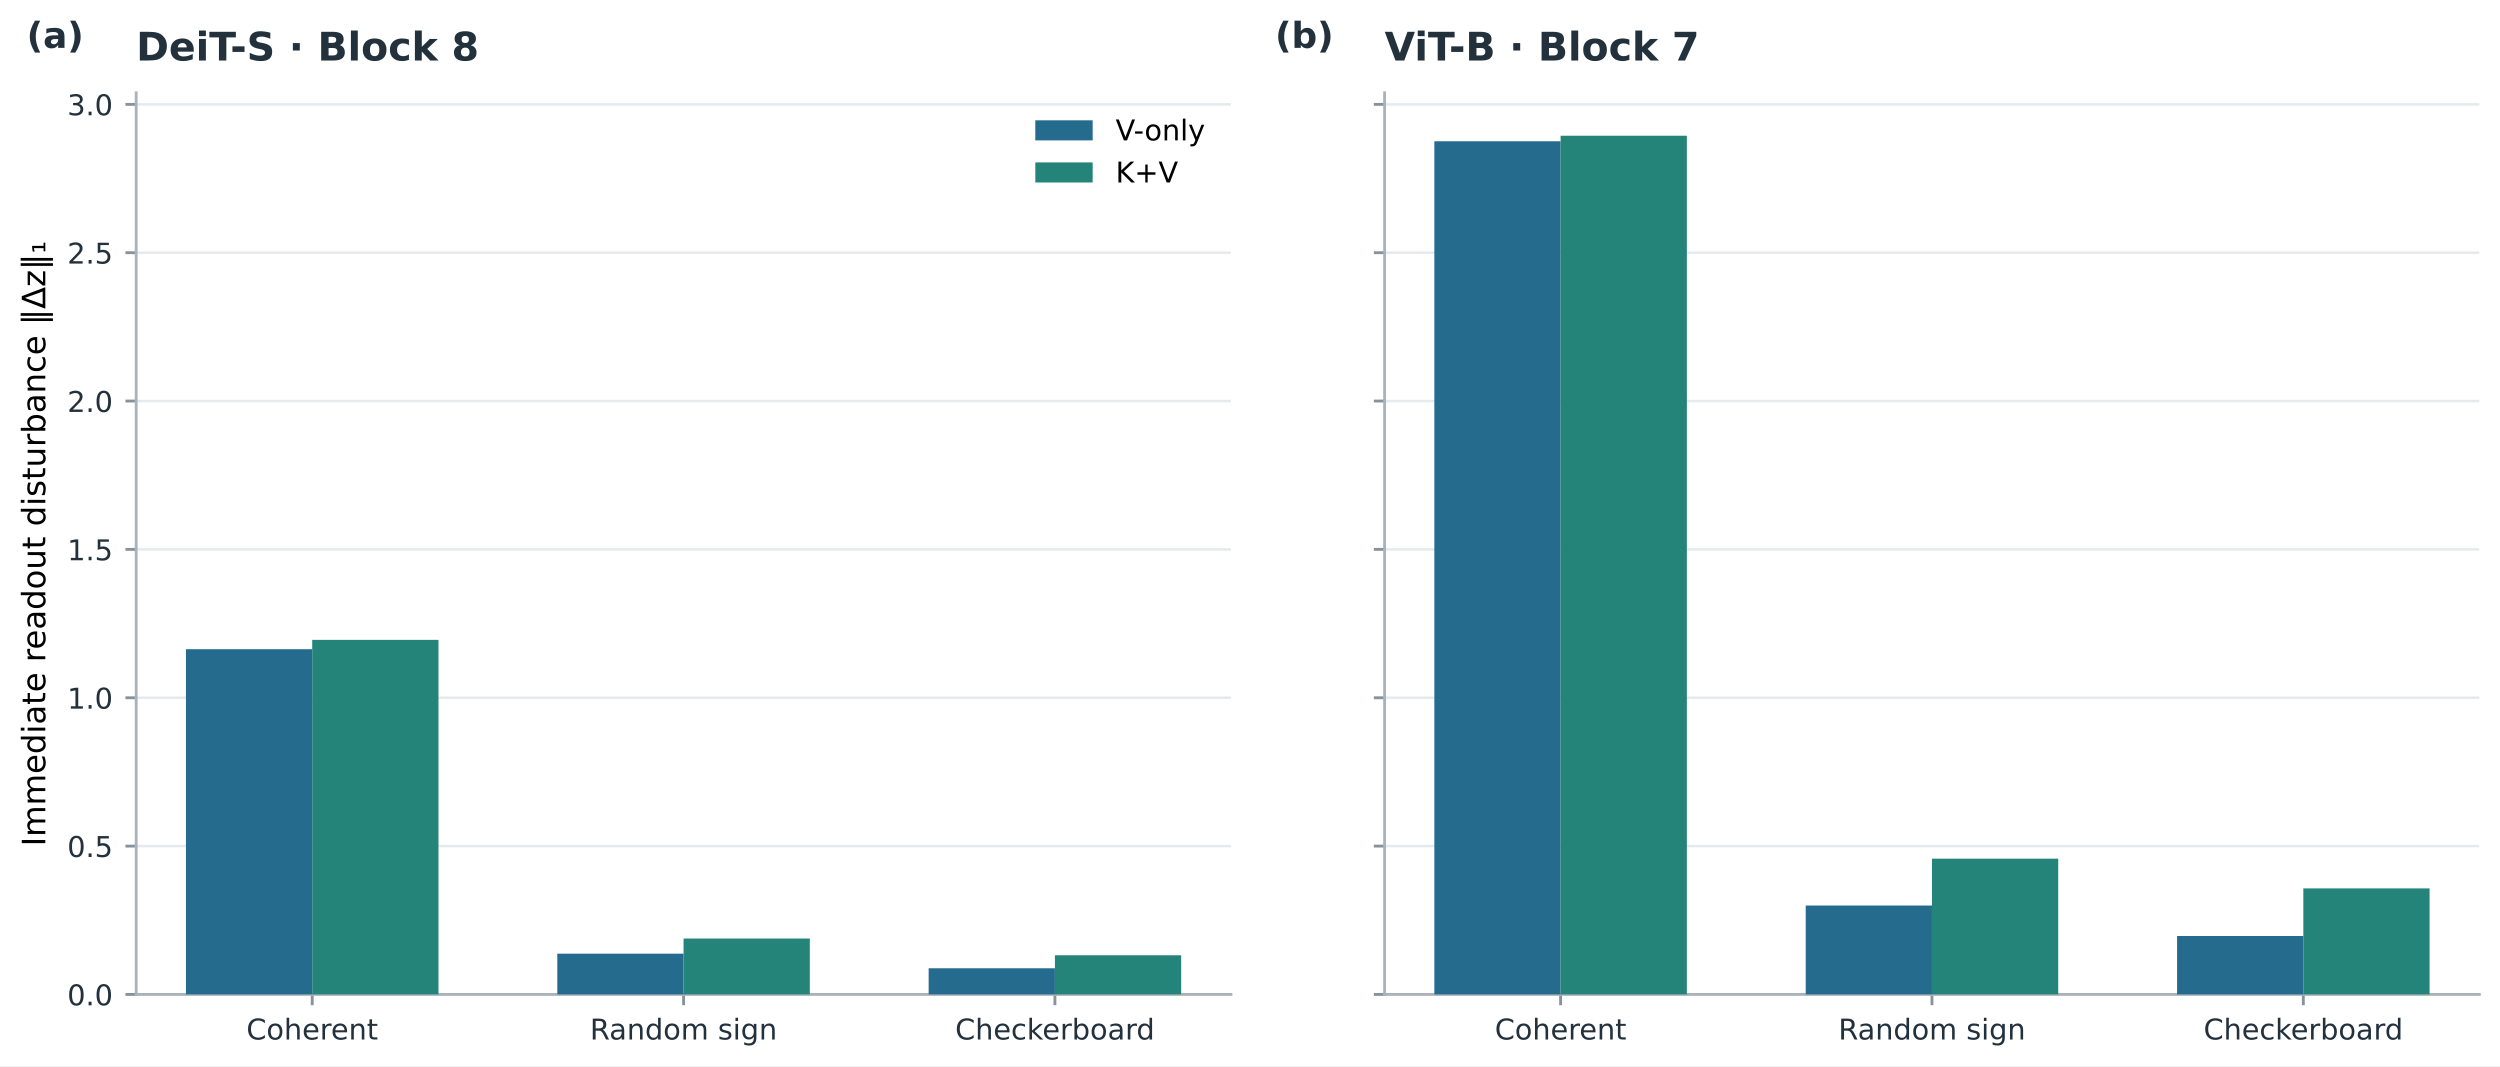
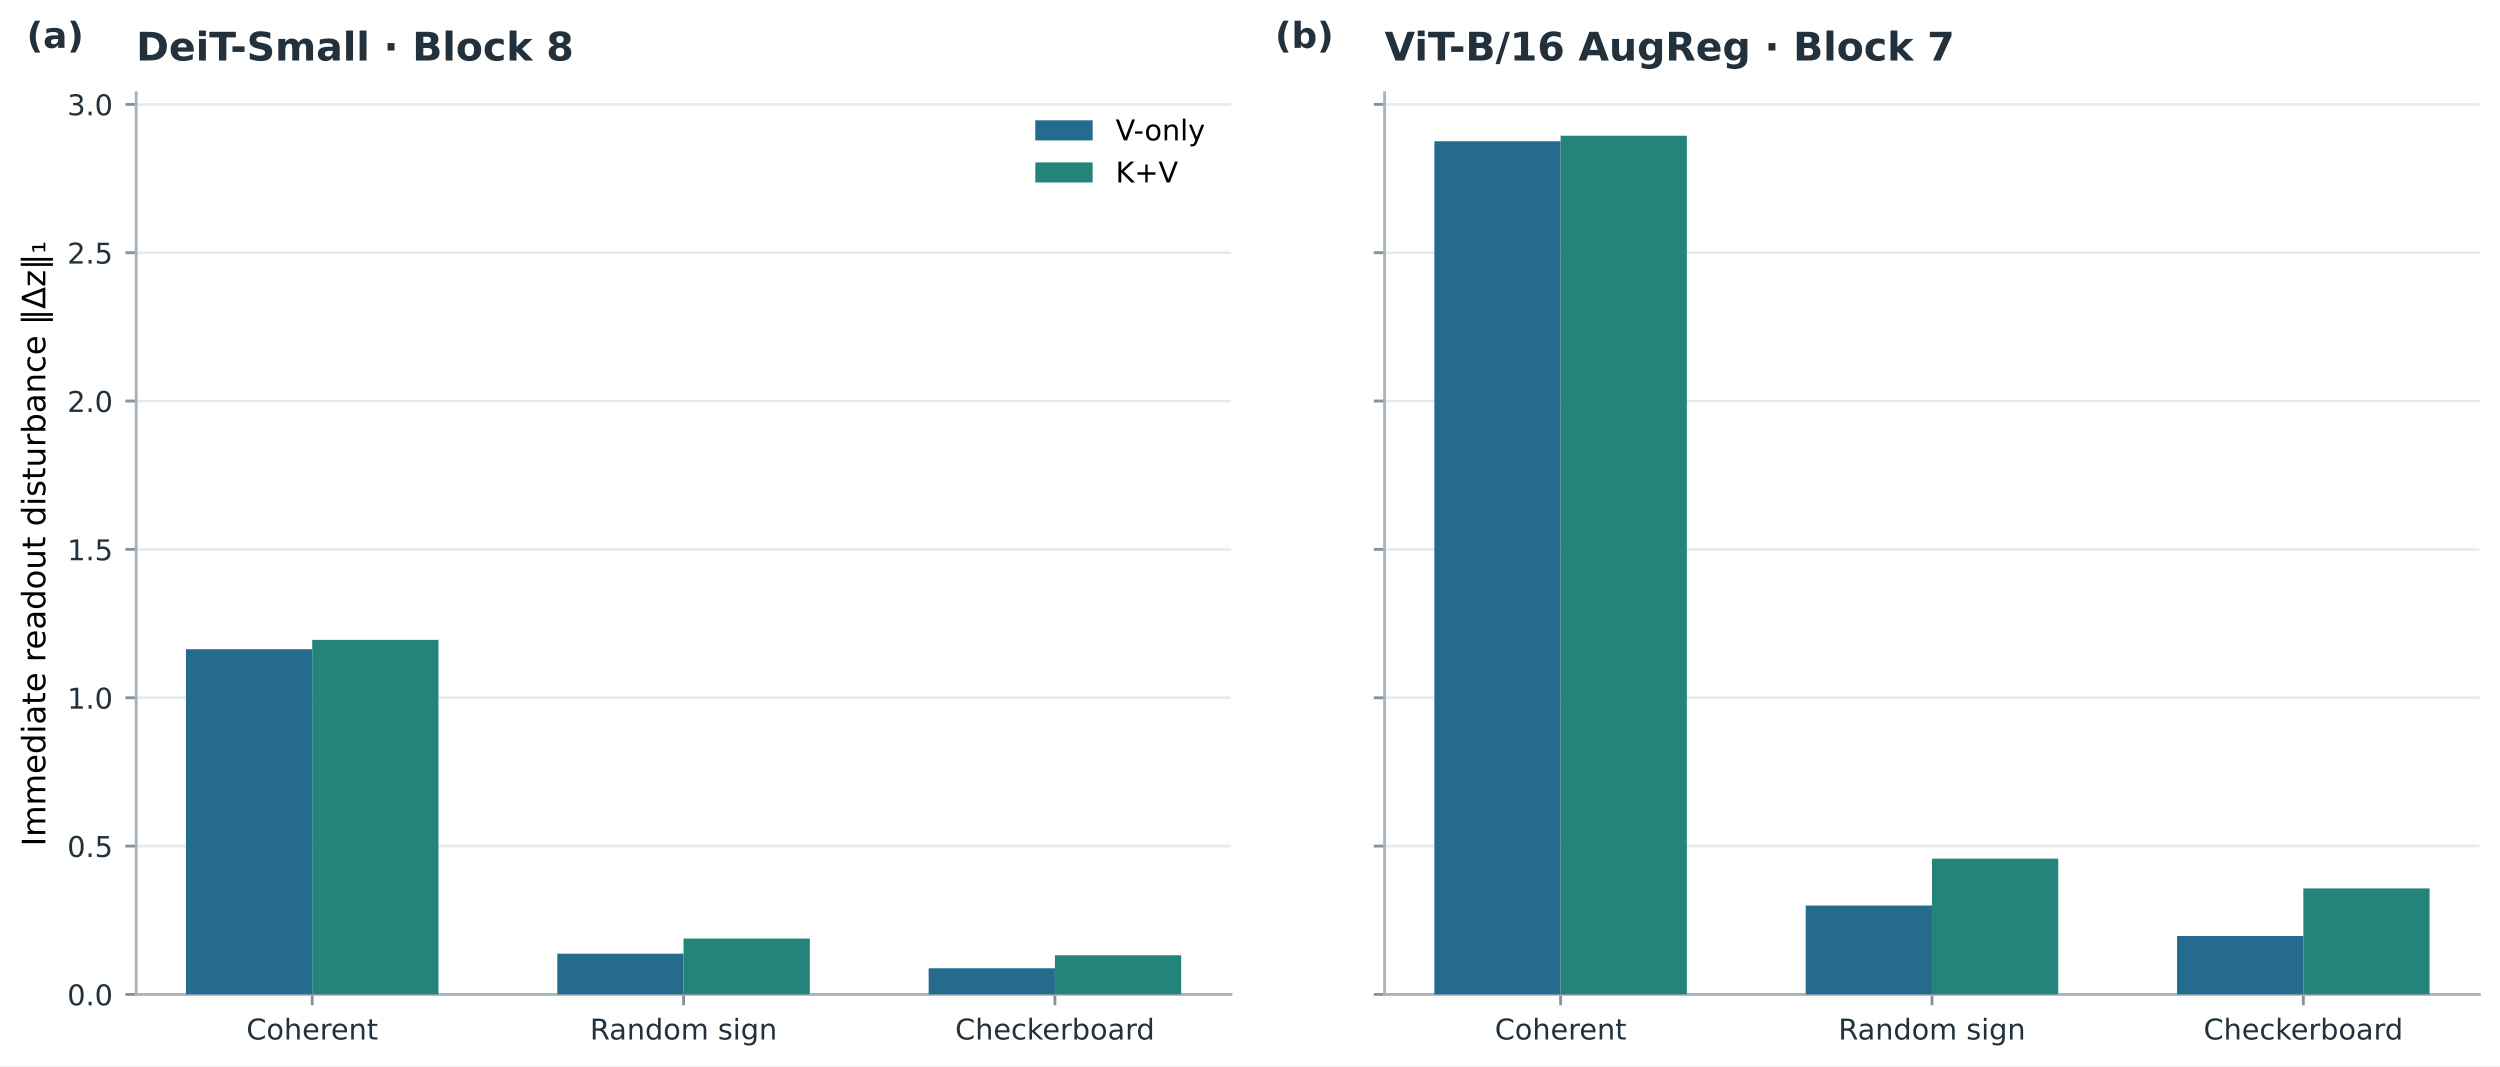
<svg xmlns="http://www.w3.org/2000/svg" xmlns:xlink="http://www.w3.org/1999/xlink" width="697.263pt" height="297.353pt" viewBox="0 0 697.263 297.353" version="1.1">
  <defs>
    <style type="text/css">*{stroke-linejoin: round; stroke-linecap: butt}</style>
  </defs>
  <g id="figure_1">
    <g id="patch_1">
      <path d="M 0 297.353 L 697.263 297.353 L 697.263 0 L 0 0 z " style="fill: #ffffff" />
    </g>
    <g id="axes_1">
      <g id="patch_2">
        <path d="M 37.983 277.351 L 343.314 277.351 L 343.314 25.878 L 37.983 25.878 z " style="fill: #ffffff" />
      </g>
      <g id="matplotlib.axis_1">
        <g id="xtick_1">
          <g id="line2d_1">
            <defs>
-               <path id="mdc2d11103a" d="M 0 0 L 0 3 " style="stroke: #87929a; stroke-width: 0.8" />
+               <path id="mbb1d67092b" d="M 0 0 L 0 3 " style="stroke: #87929a; stroke-width: 0.8" />
            </defs>
            <g>
-               <use xlink:href="#mdc2d11103a" x="87.076" y="277.351" style="fill: #87929a; stroke: #87929a; stroke-width: 0.8" />
+               <use xlink:href="#mbb1d67092b" x="87.076" y="277.351" style="fill: #87929a; stroke: #87929a; stroke-width: 0.8" />
            </g>
          </g>
          <g id="text_1">
            <text style="font-size: 8px; font-family: 'DejaVu Sans'; text-anchor: middle; fill: #23313d" x="87.076" y="289.93" transform="rotate(-0 87.07588 289.9297)">Coherent</text>
          </g>
        </g>
        <g id="xtick_2">
          <g id="line2d_2">
            <g>
-               <use xlink:href="#mdc2d11103a" x="190.648" y="277.351" style="fill: #87929a; stroke: #87929a; stroke-width: 0.8" />
+               <use xlink:href="#mbb1d67092b" x="190.648" y="277.351" style="fill: #87929a; stroke: #87929a; stroke-width: 0.8" />
            </g>
          </g>
          <g id="text_2">
            <text style="font-size: 8px; font-family: 'DejaVu Sans'; text-anchor: middle; fill: #23313d" x="190.648" y="289.93" transform="rotate(-0 190.6484 289.9297)">Random sign</text>
          </g>
        </g>
        <g id="xtick_3">
          <g id="line2d_3">
            <g>
-               <use xlink:href="#mdc2d11103a" x="294.221" y="277.351" style="fill: #87929a; stroke: #87929a; stroke-width: 0.8" />
+               <use xlink:href="#mbb1d67092b" x="294.221" y="277.351" style="fill: #87929a; stroke: #87929a; stroke-width: 0.8" />
            </g>
          </g>
          <g id="text_3">
            <text style="font-size: 8px; font-family: 'DejaVu Sans'; text-anchor: middle; fill: #23313d" x="294.221" y="289.93" transform="rotate(-0 294.2209 289.9297)">Checkerboard</text>
          </g>
        </g>
      </g>
      <g id="matplotlib.axis_2">
        <g id="ytick_1">
          <g id="line2d_4">
-             <path d="M 37.983 277.351 L 343.314 277.351 " clip-path="url(#p76cb512134)" style="fill: none; stroke: #e5eaee; stroke-width: 0.7; stroke-linecap: square" />
+             <path d="M 37.983 277.351 L 343.314 277.351 " clip-path="url(#pd6af4b254d)" style="fill: none; stroke: #e5eaee; stroke-width: 0.7; stroke-linecap: square" />
          </g>
          <g id="line2d_5">
            <defs>
-               <path id="m957048d3ed" d="M 0 0 L -3 0 " style="stroke: #87929a; stroke-width: 0.8" />
+               <path id="m728a6e1855" d="M 0 0 L -3 0 " style="stroke: #87929a; stroke-width: 0.8" />
            </defs>
            <g>
-               <use xlink:href="#m957048d3ed" x="37.983" y="277.351" style="fill: #87929a; stroke: #87929a; stroke-width: 0.8" />
+               <use xlink:href="#m728a6e1855" x="37.983" y="277.351" style="fill: #87929a; stroke: #87929a; stroke-width: 0.8" />
            </g>
          </g>
          <g id="text_4">
            <text style="font-size: 8px; font-family: 'DejaVu Sans'; text-anchor: end; fill: #23313d" x="31.483" y="280.39" transform="rotate(-0 31.4825 280.3903)">0.0</text>
          </g>
        </g>
        <g id="ytick_2">
          <g id="line2d_6">
-             <path d="M 37.983 235.977 L 343.314 235.977 " clip-path="url(#p76cb512134)" style="fill: none; stroke: #e5eaee; stroke-width: 0.7; stroke-linecap: square" />
+             <path d="M 37.983 235.977 L 343.314 235.977 " clip-path="url(#pd6af4b254d)" style="fill: none; stroke: #e5eaee; stroke-width: 0.7; stroke-linecap: square" />
          </g>
          <g id="line2d_7">
            <g>
-               <use xlink:href="#m957048d3ed" x="37.983" y="235.977" style="fill: #87929a; stroke: #87929a; stroke-width: 0.8" />
+               <use xlink:href="#m728a6e1855" x="37.983" y="235.977" style="fill: #87929a; stroke: #87929a; stroke-width: 0.8" />
            </g>
          </g>
          <g id="text_5">
            <text style="font-size: 8px; font-family: 'DejaVu Sans'; text-anchor: end; fill: #23313d" x="31.483" y="239.017" transform="rotate(-0 31.4825 239.0166)">0.5</text>
          </g>
        </g>
        <g id="ytick_3">
          <g id="line2d_8">
-             <path d="M 37.983 194.603 L 343.314 194.603 " clip-path="url(#p76cb512134)" style="fill: none; stroke: #e5eaee; stroke-width: 0.7; stroke-linecap: square" />
+             <path d="M 37.983 194.603 L 343.314 194.603 " clip-path="url(#pd6af4b254d)" style="fill: none; stroke: #e5eaee; stroke-width: 0.7; stroke-linecap: square" />
          </g>
          <g id="line2d_9">
            <g>
-               <use xlink:href="#m957048d3ed" x="37.983" y="194.603" style="fill: #87929a; stroke: #87929a; stroke-width: 0.8" />
+               <use xlink:href="#m728a6e1855" x="37.983" y="194.603" style="fill: #87929a; stroke: #87929a; stroke-width: 0.8" />
            </g>
          </g>
          <g id="text_6">
            <text style="font-size: 8px; font-family: 'DejaVu Sans'; text-anchor: end; fill: #23313d" x="31.483" y="197.643" transform="rotate(-0 31.4825 197.6428)">1.0</text>
          </g>
        </g>
        <g id="ytick_4">
          <g id="line2d_10">
-             <path d="M 37.983 153.23 L 343.314 153.23 " clip-path="url(#p76cb512134)" style="fill: none; stroke: #e5eaee; stroke-width: 0.7; stroke-linecap: square" />
+             <path d="M 37.983 153.23 L 343.314 153.23 " clip-path="url(#pd6af4b254d)" style="fill: none; stroke: #e5eaee; stroke-width: 0.7; stroke-linecap: square" />
          </g>
          <g id="line2d_11">
            <g>
-               <use xlink:href="#m957048d3ed" x="37.983" y="153.23" style="fill: #87929a; stroke: #87929a; stroke-width: 0.8" />
+               <use xlink:href="#m728a6e1855" x="37.983" y="153.23" style="fill: #87929a; stroke: #87929a; stroke-width: 0.8" />
            </g>
          </g>
          <g id="text_7">
            <text style="font-size: 8px; font-family: 'DejaVu Sans'; text-anchor: end; fill: #23313d" x="31.483" y="156.269" transform="rotate(-0 31.4825 156.269)">1.5</text>
          </g>
        </g>
        <g id="ytick_5">
          <g id="line2d_12">
-             <path d="M 37.983 111.856 L 343.314 111.856 " clip-path="url(#p76cb512134)" style="fill: none; stroke: #e5eaee; stroke-width: 0.7; stroke-linecap: square" />
+             <path d="M 37.983 111.856 L 343.314 111.856 " clip-path="url(#pd6af4b254d)" style="fill: none; stroke: #e5eaee; stroke-width: 0.7; stroke-linecap: square" />
          </g>
          <g id="line2d_13">
            <g>
-               <use xlink:href="#m957048d3ed" x="37.983" y="111.856" style="fill: #87929a; stroke: #87929a; stroke-width: 0.8" />
+               <use xlink:href="#m728a6e1855" x="37.983" y="111.856" style="fill: #87929a; stroke: #87929a; stroke-width: 0.8" />
            </g>
          </g>
          <g id="text_8">
            <text style="font-size: 8px; font-family: 'DejaVu Sans'; text-anchor: end; fill: #23313d" x="31.483" y="114.895" transform="rotate(-0 31.4825 114.8953)">2.0</text>
          </g>
        </g>
        <g id="ytick_6">
          <g id="line2d_14">
-             <path d="M 37.983 70.482 L 343.314 70.482 " clip-path="url(#p76cb512134)" style="fill: none; stroke: #e5eaee; stroke-width: 0.7; stroke-linecap: square" />
+             <path d="M 37.983 70.482 L 343.314 70.482 " clip-path="url(#pd6af4b254d)" style="fill: none; stroke: #e5eaee; stroke-width: 0.7; stroke-linecap: square" />
          </g>
          <g id="line2d_15">
            <g>
-               <use xlink:href="#m957048d3ed" x="37.983" y="70.482" style="fill: #87929a; stroke: #87929a; stroke-width: 0.8" />
+               <use xlink:href="#m728a6e1855" x="37.983" y="70.482" style="fill: #87929a; stroke: #87929a; stroke-width: 0.8" />
            </g>
          </g>
          <g id="text_9">
            <text style="font-size: 8px; font-family: 'DejaVu Sans'; text-anchor: end; fill: #23313d" x="31.483" y="73.522" transform="rotate(-0 31.4825 73.52152)">2.5</text>
          </g>
        </g>
        <g id="ytick_7">
          <g id="line2d_16">
-             <path d="M 37.983 29.108 L 343.314 29.108 " clip-path="url(#p76cb512134)" style="fill: none; stroke: #e5eaee; stroke-width: 0.7; stroke-linecap: square" />
+             <path d="M 37.983 29.108 L 343.314 29.108 " clip-path="url(#pd6af4b254d)" style="fill: none; stroke: #e5eaee; stroke-width: 0.7; stroke-linecap: square" />
          </g>
          <g id="line2d_17">
            <g>
-               <use xlink:href="#m957048d3ed" x="37.983" y="29.108" style="fill: #87929a; stroke: #87929a; stroke-width: 0.8" />
+               <use xlink:href="#m728a6e1855" x="37.983" y="29.108" style="fill: #87929a; stroke: #87929a; stroke-width: 0.8" />
            </g>
          </g>
          <g id="text_10">
            <text style="font-size: 8px; font-family: 'DejaVu Sans'; text-anchor: end; fill: #23313d" x="31.483" y="32.148" transform="rotate(-0 31.4825 32.14775)">3.0</text>
          </g>
        </g>
        <g id="text_11">
          <text style="font-size: 9px; font-family: 'DejaVu Sans'; text-anchor: middle" x="12.638" y="151.614" transform="rotate(-90 12.63797 151.6144)">Immediate readout disturbance ‖Δz‖₁</text>
        </g>
      </g>
      <g id="patch_3">
        <path d="M 37.983 277.351 L 37.983 25.878 " style="fill: none; stroke: #aab3ba; stroke-width: 0.8; stroke-linejoin: miter; stroke-linecap: square" />
      </g>
      <g id="patch_4">
        <path d="M 37.983 277.351 L 343.314 277.351 " style="fill: none; stroke: #aab3ba; stroke-width: 0.8; stroke-linejoin: miter; stroke-linecap: square" />
      </g>
      <g id="patch_5">
-         <path d="M 51.861 277.351 L 87.076 277.351 L 87.076 181.058 L 51.861 181.058 z " clip-path="url(#p76cb512134)" style="fill: #246b8e" />
+         <path d="M 51.861 277.351 L 87.076 277.351 L 87.076 181.058 L 51.861 181.058 z " clip-path="url(#pd6af4b254d)" style="fill: #246b8e" />
      </g>
      <g id="patch_6">
-         <path d="M 155.434 277.351 L 190.648 277.351 L 190.648 265.99 L 155.434 265.99 z " clip-path="url(#p76cb512134)" style="fill: #246b8e" />
+         <path d="M 155.434 277.351 L 190.648 277.351 L 190.648 265.99 L 155.434 265.99 z " clip-path="url(#pd6af4b254d)" style="fill: #246b8e" />
      </g>
      <g id="patch_7">
-         <path d="M 259.006 277.351 L 294.221 277.351 L 294.221 270.05 L 259.006 270.05 z " clip-path="url(#p76cb512134)" style="fill: #246b8e" />
+         <path d="M 259.006 277.351 L 294.221 277.351 L 294.221 270.05 L 259.006 270.05 z " clip-path="url(#pd6af4b254d)" style="fill: #246b8e" />
      </g>
      <g id="patch_8">
-         <path d="M 87.076 277.351 L 122.291 277.351 L 122.291 178.462 L 87.076 178.462 z " clip-path="url(#p76cb512134)" style="fill: #25847a" />
+         <path d="M 87.076 277.351 L 122.291 277.351 L 122.291 178.462 L 87.076 178.462 z " clip-path="url(#pd6af4b254d)" style="fill: #25847a" />
      </g>
      <g id="patch_9">
-         <path d="M 190.648 277.351 L 225.863 277.351 L 225.863 261.761 L 190.648 261.761 z " clip-path="url(#p76cb512134)" style="fill: #25847a" />
+         <path d="M 190.648 277.351 L 225.863 277.351 L 225.863 261.761 L 190.648 261.761 z " clip-path="url(#pd6af4b254d)" style="fill: #25847a" />
      </g>
      <g id="patch_10">
-         <path d="M 294.221 277.351 L 329.436 277.351 L 329.436 266.423 L 294.221 266.423 z " clip-path="url(#p76cb512134)" style="fill: #25847a" />
+         <path d="M 294.221 277.351 L 329.436 277.351 L 329.436 266.423 L 294.221 266.423 z " clip-path="url(#pd6af4b254d)" style="fill: #25847a" />
      </g>
      <g id="text_12">
        <text style="font-weight: 700; font-size: 10px; font-family: 'DejaVu Sans'; text-anchor: start; fill: #23313d" x="7.449" y="13.358" transform="rotate(-0 7.449318 13.35844)">(a)</text>
      </g>
      <g id="text_13">
-         <text style="font-weight: 600; font-size: 11px; font-family: 'DejaVu Sans'; text-anchor: start; fill: #23313d" x="37.983" y="16.878" transform="rotate(-0 37.9825 16.87785)">DeiT-S · Block 8</text>
+         <text style="font-weight: 600; font-size: 11px; font-family: 'DejaVu Sans'; text-anchor: start; fill: #23313d" x="37.983" y="16.878" transform="rotate(-0 37.9825 16.87785)">DeiT-Small · Block 8</text>
      </g>
      <g id="legend_1">
        <g id="patch_11">
          <path d="M 288.753 39.157 L 304.753 39.157 L 304.753 33.557 L 288.753 33.557 z " style="fill: #246b8e" />
        </g>
        <g id="text_14">
          <text style="font-size: 8px; font-family: 'DejaVu Sans'; text-anchor: start" x="311.153" y="39.157" transform="rotate(-0 311.1531 39.1566)">V-only</text>
        </g>
        <g id="patch_12">
          <path d="M 288.753 50.899 L 304.753 50.899 L 304.753 45.299 L 288.753 45.299 z " style="fill: #25847a" />
        </g>
        <g id="text_15">
          <text style="font-size: 8px; font-family: 'DejaVu Sans'; text-anchor: start" x="311.153" y="50.899" transform="rotate(-0 311.1531 50.8991)">K+V</text>
        </g>
      </g>
    </g>
    <g id="axes_2">
      <g id="patch_13">
        <path d="M 386.171 277.351 L 691.503 277.351 L 691.503 25.878 L 386.171 25.878 z " style="fill: #ffffff" />
      </g>
      <g id="matplotlib.axis_3">
        <g id="xtick_4">
          <g id="line2d_18">
            <g>
-               <use xlink:href="#mdc2d11103a" x="435.264" y="277.351" style="fill: #87929a; stroke: #87929a; stroke-width: 0.8" />
+               <use xlink:href="#mbb1d67092b" x="435.264" y="277.351" style="fill: #87929a; stroke: #87929a; stroke-width: 0.8" />
            </g>
          </g>
          <g id="text_16">
            <text style="font-size: 8px; font-family: 'DejaVu Sans'; text-anchor: middle; fill: #23313d" x="435.264" y="289.93" transform="rotate(-0 435.2641 289.9297)">Coherent</text>
          </g>
        </g>
        <g id="xtick_5">
          <g id="line2d_19">
            <g>
-               <use xlink:href="#mdc2d11103a" x="538.837" y="277.351" style="fill: #87929a; stroke: #87929a; stroke-width: 0.8" />
+               <use xlink:href="#mbb1d67092b" x="538.837" y="277.351" style="fill: #87929a; stroke: #87929a; stroke-width: 0.8" />
            </g>
          </g>
          <g id="text_17">
            <text style="font-size: 8px; font-family: 'DejaVu Sans'; text-anchor: middle; fill: #23313d" x="538.837" y="289.93" transform="rotate(-0 538.8366 289.9297)">Random sign</text>
          </g>
        </g>
        <g id="xtick_6">
          <g id="line2d_20">
            <g>
-               <use xlink:href="#mdc2d11103a" x="642.409" y="277.351" style="fill: #87929a; stroke: #87929a; stroke-width: 0.8" />
+               <use xlink:href="#mbb1d67092b" x="642.409" y="277.351" style="fill: #87929a; stroke: #87929a; stroke-width: 0.8" />
            </g>
          </g>
          <g id="text_18">
            <text style="font-size: 8px; font-family: 'DejaVu Sans'; text-anchor: middle; fill: #23313d" x="642.409" y="289.93" transform="rotate(-0 642.4091 289.9297)">Checkerboard</text>
          </g>
        </g>
      </g>
      <g id="matplotlib.axis_4">
        <g id="ytick_8">
          <g id="line2d_21">
-             <path d="M 386.171 277.351 L 691.503 277.351 " clip-path="url(#p4ee167a4b2)" style="fill: none; stroke: #e5eaee; stroke-width: 0.7; stroke-linecap: square" />
+             <path d="M 386.171 277.351 L 691.503 277.351 " clip-path="url(#pe5de5bcd36)" style="fill: none; stroke: #e5eaee; stroke-width: 0.7; stroke-linecap: square" />
          </g>
          <g id="line2d_22">
            <g>
-               <use xlink:href="#m957048d3ed" x="386.171" y="277.351" style="fill: #87929a; stroke: #87929a; stroke-width: 0.8" />
+               <use xlink:href="#m728a6e1855" x="386.171" y="277.351" style="fill: #87929a; stroke: #87929a; stroke-width: 0.8" />
            </g>
          </g>
        </g>
        <g id="ytick_9">
          <g id="line2d_23">
-             <path d="M 386.171 235.977 L 691.503 235.977 " clip-path="url(#p4ee167a4b2)" style="fill: none; stroke: #e5eaee; stroke-width: 0.7; stroke-linecap: square" />
+             <path d="M 386.171 235.977 L 691.503 235.977 " clip-path="url(#pe5de5bcd36)" style="fill: none; stroke: #e5eaee; stroke-width: 0.7; stroke-linecap: square" />
          </g>
          <g id="line2d_24">
            <g>
-               <use xlink:href="#m957048d3ed" x="386.171" y="235.977" style="fill: #87929a; stroke: #87929a; stroke-width: 0.8" />
+               <use xlink:href="#m728a6e1855" x="386.171" y="235.977" style="fill: #87929a; stroke: #87929a; stroke-width: 0.8" />
            </g>
          </g>
        </g>
        <g id="ytick_10">
          <g id="line2d_25">
-             <path d="M 386.171 194.603 L 691.503 194.603 " clip-path="url(#p4ee167a4b2)" style="fill: none; stroke: #e5eaee; stroke-width: 0.7; stroke-linecap: square" />
+             <path d="M 386.171 194.603 L 691.503 194.603 " clip-path="url(#pe5de5bcd36)" style="fill: none; stroke: #e5eaee; stroke-width: 0.7; stroke-linecap: square" />
          </g>
          <g id="line2d_26">
            <g>
-               <use xlink:href="#m957048d3ed" x="386.171" y="194.603" style="fill: #87929a; stroke: #87929a; stroke-width: 0.8" />
+               <use xlink:href="#m728a6e1855" x="386.171" y="194.603" style="fill: #87929a; stroke: #87929a; stroke-width: 0.8" />
            </g>
          </g>
        </g>
        <g id="ytick_11">
          <g id="line2d_27">
-             <path d="M 386.171 153.23 L 691.503 153.23 " clip-path="url(#p4ee167a4b2)" style="fill: none; stroke: #e5eaee; stroke-width: 0.7; stroke-linecap: square" />
+             <path d="M 386.171 153.23 L 691.503 153.23 " clip-path="url(#pe5de5bcd36)" style="fill: none; stroke: #e5eaee; stroke-width: 0.7; stroke-linecap: square" />
          </g>
          <g id="line2d_28">
            <g>
-               <use xlink:href="#m957048d3ed" x="386.171" y="153.23" style="fill: #87929a; stroke: #87929a; stroke-width: 0.8" />
+               <use xlink:href="#m728a6e1855" x="386.171" y="153.23" style="fill: #87929a; stroke: #87929a; stroke-width: 0.8" />
            </g>
          </g>
        </g>
        <g id="ytick_12">
          <g id="line2d_29">
-             <path d="M 386.171 111.856 L 691.503 111.856 " clip-path="url(#p4ee167a4b2)" style="fill: none; stroke: #e5eaee; stroke-width: 0.7; stroke-linecap: square" />
+             <path d="M 386.171 111.856 L 691.503 111.856 " clip-path="url(#pe5de5bcd36)" style="fill: none; stroke: #e5eaee; stroke-width: 0.7; stroke-linecap: square" />
          </g>
          <g id="line2d_30">
            <g>
-               <use xlink:href="#m957048d3ed" x="386.171" y="111.856" style="fill: #87929a; stroke: #87929a; stroke-width: 0.8" />
+               <use xlink:href="#m728a6e1855" x="386.171" y="111.856" style="fill: #87929a; stroke: #87929a; stroke-width: 0.8" />
            </g>
          </g>
        </g>
        <g id="ytick_13">
          <g id="line2d_31">
-             <path d="M 386.171 70.482 L 691.503 70.482 " clip-path="url(#p4ee167a4b2)" style="fill: none; stroke: #e5eaee; stroke-width: 0.7; stroke-linecap: square" />
+             <path d="M 386.171 70.482 L 691.503 70.482 " clip-path="url(#pe5de5bcd36)" style="fill: none; stroke: #e5eaee; stroke-width: 0.7; stroke-linecap: square" />
          </g>
          <g id="line2d_32">
            <g>
-               <use xlink:href="#m957048d3ed" x="386.171" y="70.482" style="fill: #87929a; stroke: #87929a; stroke-width: 0.8" />
+               <use xlink:href="#m728a6e1855" x="386.171" y="70.482" style="fill: #87929a; stroke: #87929a; stroke-width: 0.8" />
            </g>
          </g>
        </g>
        <g id="ytick_14">
          <g id="line2d_33">
-             <path d="M 386.171 29.108 L 691.503 29.108 " clip-path="url(#p4ee167a4b2)" style="fill: none; stroke: #e5eaee; stroke-width: 0.7; stroke-linecap: square" />
+             <path d="M 386.171 29.108 L 691.503 29.108 " clip-path="url(#pe5de5bcd36)" style="fill: none; stroke: #e5eaee; stroke-width: 0.7; stroke-linecap: square" />
          </g>
          <g id="line2d_34">
            <g>
-               <use xlink:href="#m957048d3ed" x="386.171" y="29.108" style="fill: #87929a; stroke: #87929a; stroke-width: 0.8" />
+               <use xlink:href="#m728a6e1855" x="386.171" y="29.108" style="fill: #87929a; stroke: #87929a; stroke-width: 0.8" />
            </g>
          </g>
        </g>
      </g>
      <g id="patch_14">
        <path d="M 386.171 277.351 L 386.171 25.878 " style="fill: none; stroke: #aab3ba; stroke-width: 0.8; stroke-linejoin: miter; stroke-linecap: square" />
      </g>
      <g id="patch_15">
        <path d="M 386.171 277.351 L 691.503 277.351 " style="fill: none; stroke: #aab3ba; stroke-width: 0.8; stroke-linejoin: miter; stroke-linecap: square" />
      </g>
      <g id="patch_16">
-         <path d="M 400.049 277.351 L 435.264 277.351 L 435.264 39.398 L 400.049 39.398 z " clip-path="url(#p4ee167a4b2)" style="fill: #246b8e" />
+         <path d="M 400.049 277.351 L 435.264 277.351 L 435.264 39.398 L 400.049 39.398 z " clip-path="url(#pe5de5bcd36)" style="fill: #246b8e" />
      </g>
      <g id="patch_17">
-         <path d="M 503.622 277.351 L 538.837 277.351 L 538.837 252.554 L 503.622 252.554 z " clip-path="url(#p4ee167a4b2)" style="fill: #246b8e" />
+         <path d="M 503.622 277.351 L 538.837 277.351 L 538.837 252.554 L 503.622 252.554 z " clip-path="url(#pe5de5bcd36)" style="fill: #246b8e" />
      </g>
      <g id="patch_18">
-         <path d="M 607.194 277.351 L 642.409 277.351 L 642.409 261.05 L 607.194 261.05 z " clip-path="url(#p4ee167a4b2)" style="fill: #246b8e" />
+         <path d="M 607.194 277.351 L 642.409 277.351 L 642.409 261.05 L 607.194 261.05 z " clip-path="url(#pe5de5bcd36)" style="fill: #246b8e" />
      </g>
      <g id="patch_19">
-         <path d="M 435.264 277.351 L 470.479 277.351 L 470.479 37.853 L 435.264 37.853 z " clip-path="url(#p4ee167a4b2)" style="fill: #25847a" />
+         <path d="M 435.264 277.351 L 470.479 277.351 L 470.479 37.853 L 435.264 37.853 z " clip-path="url(#pe5de5bcd36)" style="fill: #25847a" />
      </g>
      <g id="patch_20">
-         <path d="M 538.837 277.351 L 574.051 277.351 L 574.051 239.482 L 538.837 239.482 z " clip-path="url(#p4ee167a4b2)" style="fill: #25847a" />
+         <path d="M 538.837 277.351 L 574.051 277.351 L 574.051 239.482 L 538.837 239.482 z " clip-path="url(#pe5de5bcd36)" style="fill: #25847a" />
      </g>
      <g id="patch_21">
-         <path d="M 642.409 277.351 L 677.624 277.351 L 677.624 247.788 L 642.409 247.788 z " clip-path="url(#p4ee167a4b2)" style="fill: #25847a" />
+         <path d="M 642.409 277.351 L 677.624 277.351 L 677.624 247.788 L 642.409 247.788 z " clip-path="url(#pe5de5bcd36)" style="fill: #25847a" />
      </g>
      <g id="text_19">
        <text style="font-weight: 700; font-size: 10px; font-family: 'DejaVu Sans'; text-anchor: start; fill: #23313d" x="355.637" y="13.358" transform="rotate(-0 355.6375 13.35844)">(b)</text>
      </g>
      <g id="text_20">
-         <text style="font-weight: 600; font-size: 11px; font-family: 'DejaVu Sans'; text-anchor: start; fill: #23313d" x="386.171" y="16.878" transform="rotate(-0 386.1707 16.87785)">ViT-B · Block 7</text>
+         <text style="font-weight: 600; font-size: 11px; font-family: 'DejaVu Sans'; text-anchor: start; fill: #23313d" x="386.171" y="16.878" transform="rotate(-0 386.1707 16.87785)">ViT-B/16 AugReg · Block 7</text>
      </g>
    </g>
  </g>
  <defs>
-     <clipPath id="p76cb512134">
+     <clipPath id="pd6af4b254d">
      <rect x="37.983" y="25.878" width="305.332" height="251.473" />
    </clipPath>
-     <clipPath id="p4ee167a4b2">
+     <clipPath id="pe5de5bcd36">
      <rect x="386.171" y="25.878" width="305.332" height="251.473" />
    </clipPath>
  </defs>
</svg>
